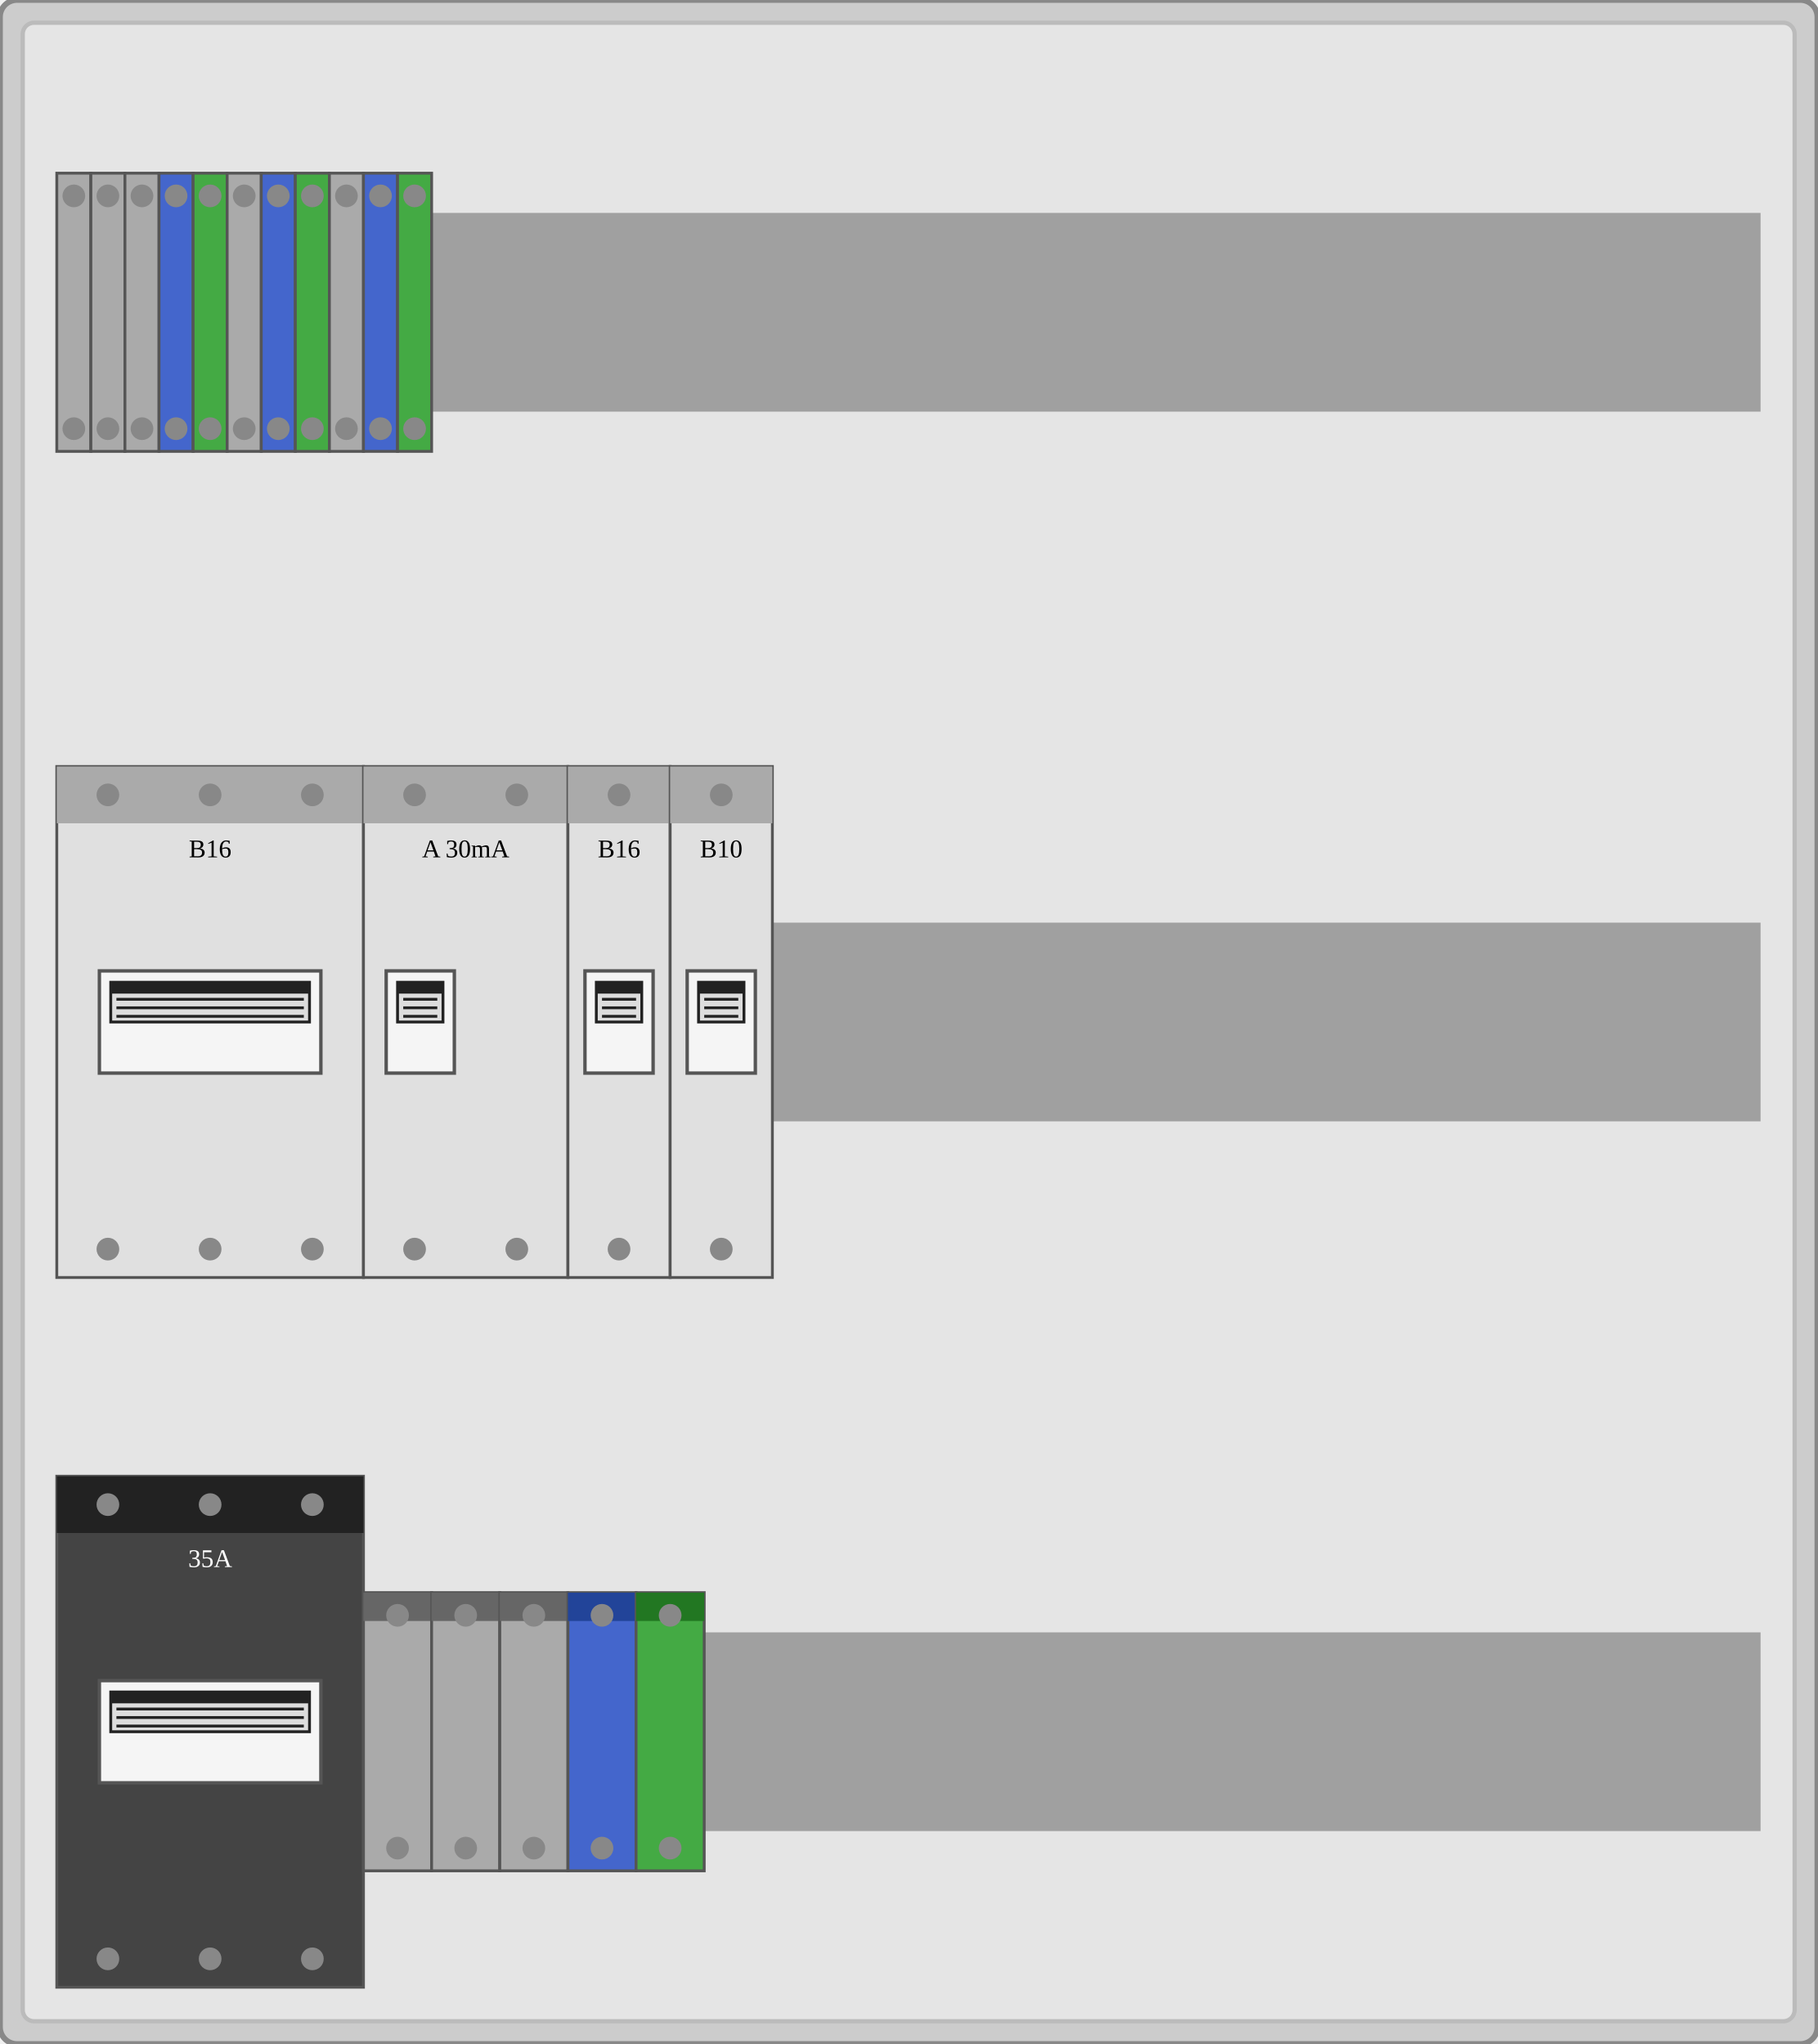
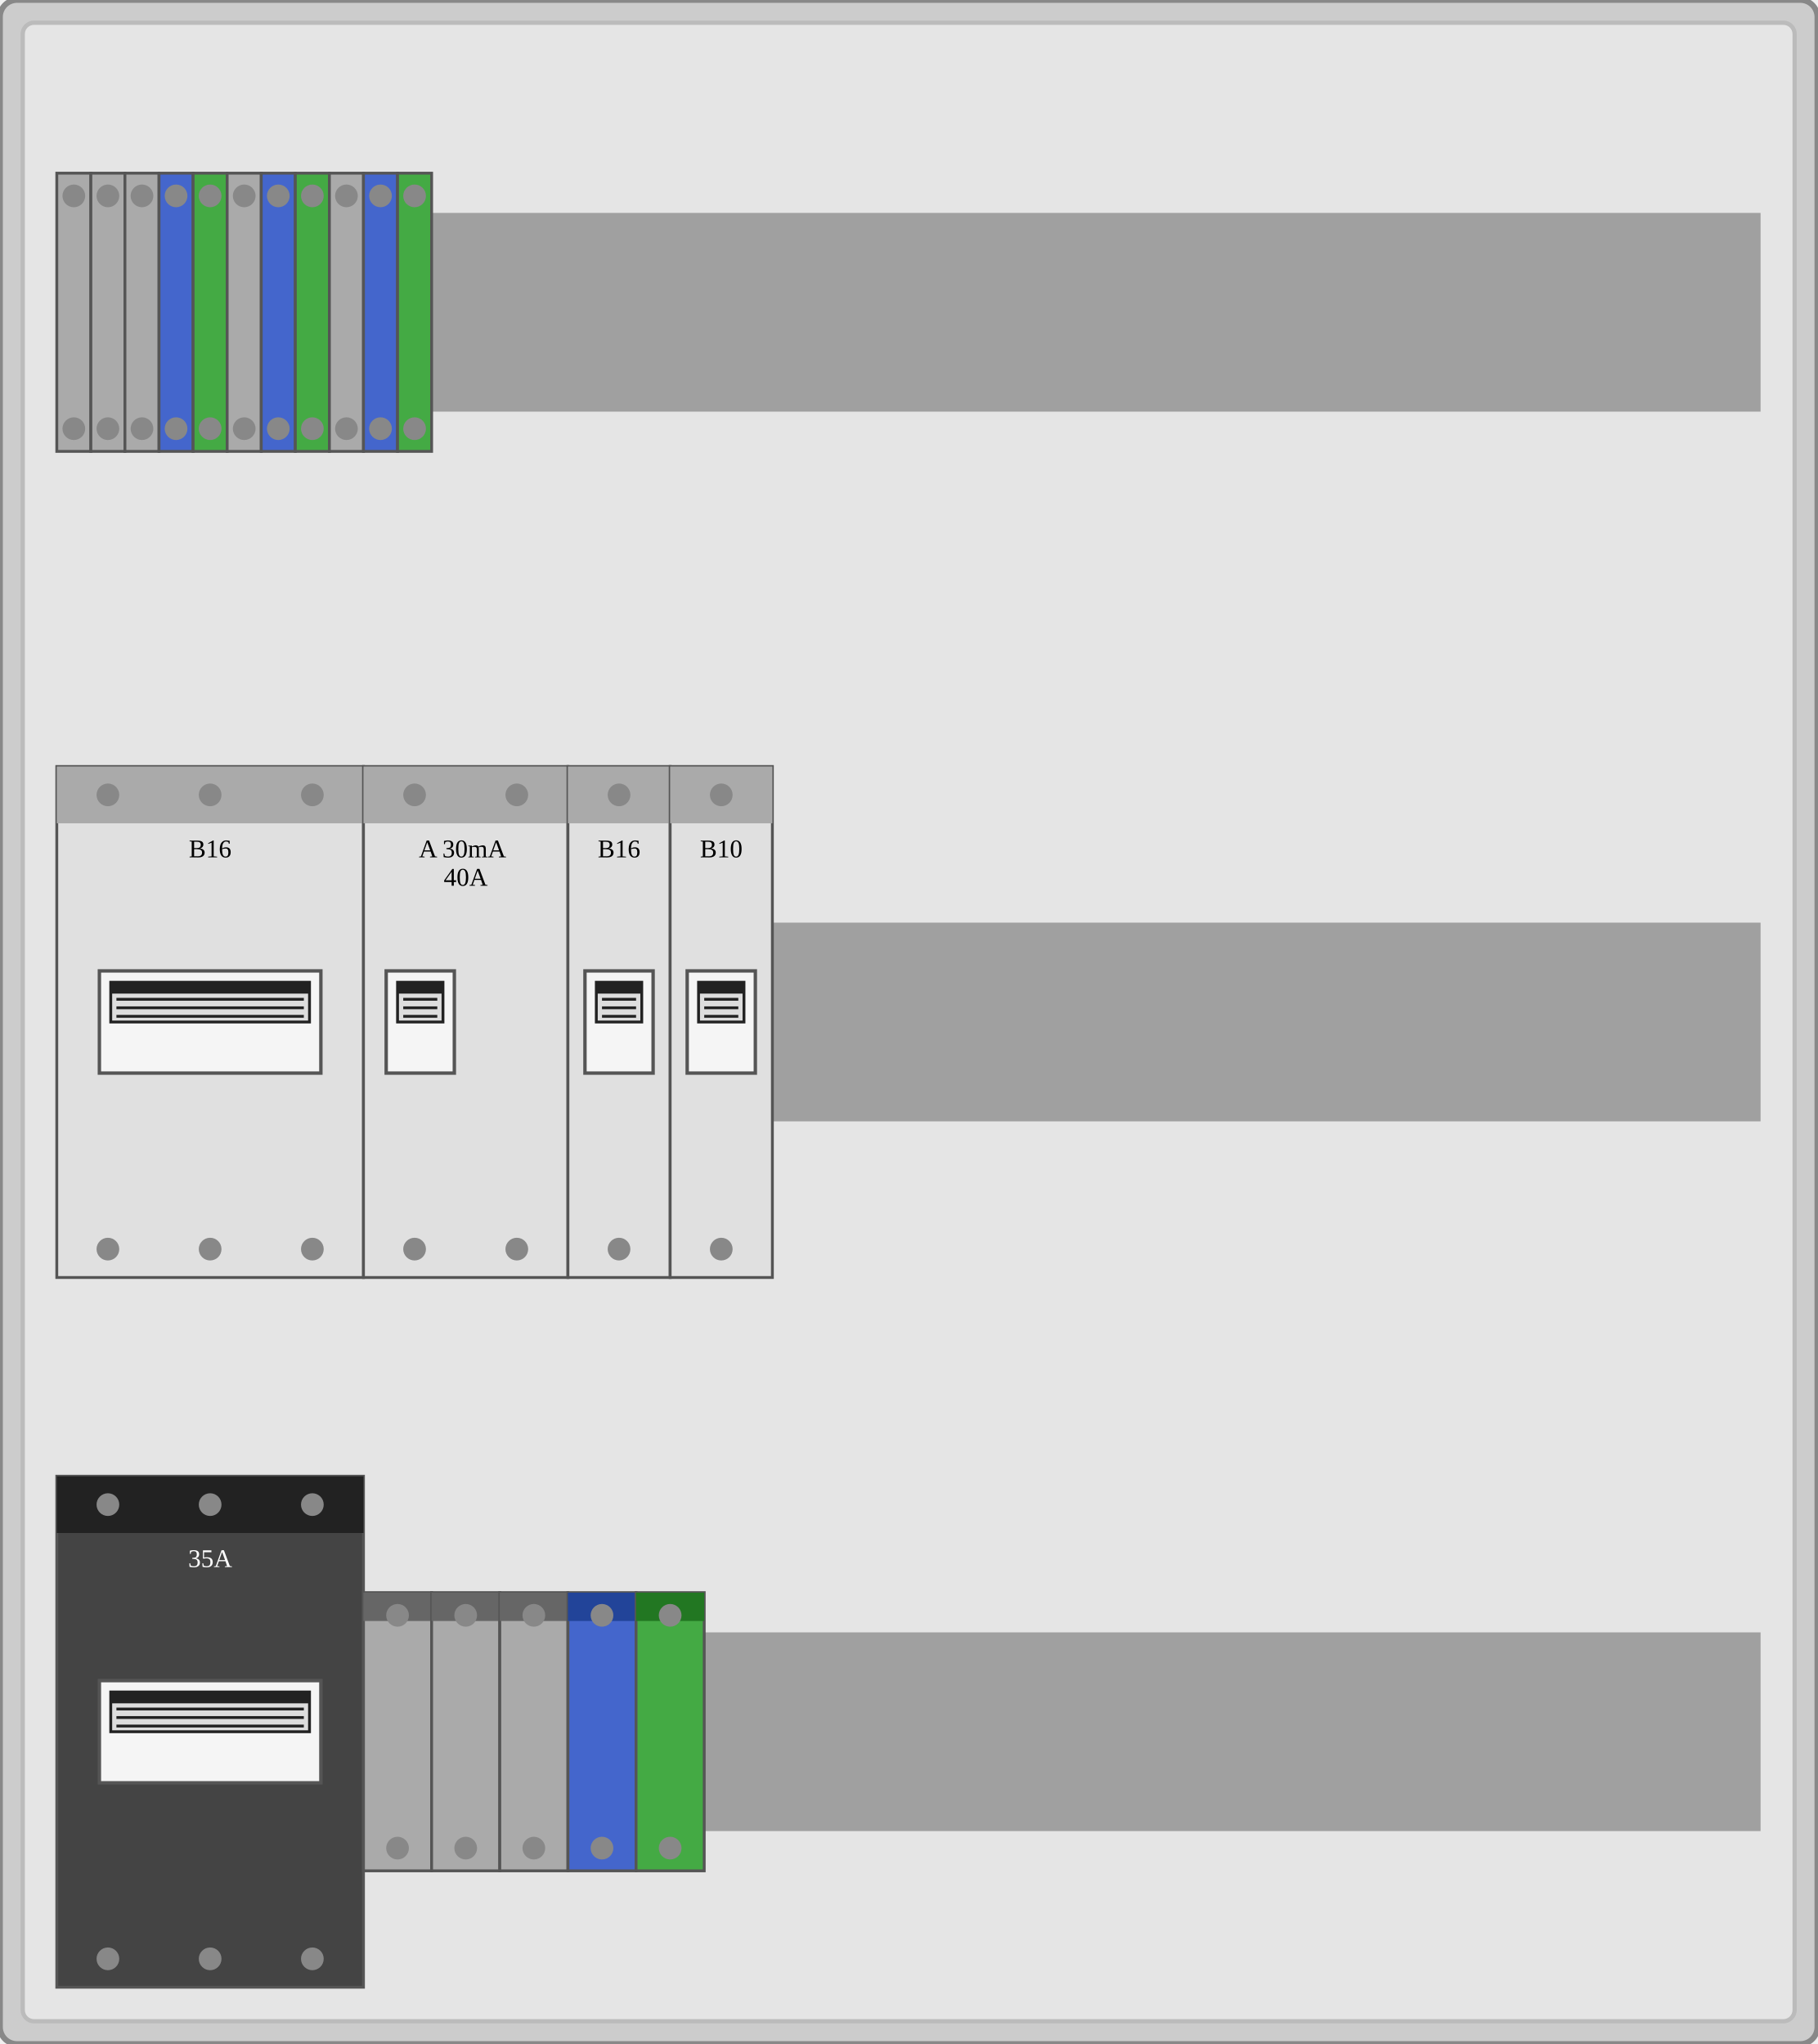
<svg xmlns="http://www.w3.org/2000/svg" width="640" height="720" viewBox="0 0 640 720">
  <rect x="0" y="0" width="640" height="720" rx="6" fill="#cccccc" stroke="#888888" stroke-width="2" />
  <rect x="8" y="8" width="624" height="704" rx="4" fill="#e5e5e5" stroke="#bbbbbb" stroke-width="1.5" />
  <g transform="translate(20, 20)">
    <rect x="0" y="55" width="600" height="70" fill="#a0a0a0" />
    <rect x="0" y="41" width="12" height="98" fill="#aaaaaa" stroke="#555555" stroke-width="1" />
    <circle cx="6" cy="49" r="4" fill="#888888" data-querschnitt="2.5" data-farbe="schwarz" data-netz="N20" style="cursor: pointer;" />
    <circle cx="6" cy="131" r="4" fill="#888888" data-querschnitt="2.5" data-farbe="schwarz" data-netz="N23" style="cursor: pointer;" />
    <rect x="12" y="41" width="12" height="98" fill="#aaaaaa" stroke="#555555" stroke-width="1" />
    <circle cx="18" cy="49" r="4" fill="#888888" data-querschnitt="2.5" data-farbe="braun" data-netz="N21" style="cursor: pointer;" />
    <circle cx="18" cy="131" r="4" fill="#888888" data-querschnitt="2.5" data-farbe="braun" data-netz="N24" style="cursor: pointer;" />
    <rect x="24" y="41" width="12" height="98" fill="#aaaaaa" stroke="#555555" stroke-width="1" />
    <circle cx="30" cy="49" r="4" fill="#888888" data-querschnitt="2.5" data-farbe="grau" data-netz="N22" style="cursor: pointer;" />
    <circle cx="30" cy="131" r="4" fill="#888888" data-querschnitt="2.5" data-farbe="grau" data-netz="N25" style="cursor: pointer;" />
    <rect x="36" y="41" width="12" height="98" fill="#4466cc" stroke="#555555" stroke-width="1" />
    <circle cx="42" cy="49" r="4" fill="#888888" data-querschnitt="10" data-farbe="blau" data-netz="N12" style="cursor: pointer;" />
    <circle cx="42" cy="131" r="4" fill="#888888" data-querschnitt="2.5" data-farbe="blau" data-netz="N26" style="cursor: pointer;" />
    <rect x="48" y="41" width="12" height="98" fill="#44aa44" stroke="#555555" stroke-width="1" />
    <circle cx="54" cy="49" r="4" fill="#888888" data-querschnitt="2.5" data-farbe="gn-ge" data-netz="N30" style="cursor: pointer;" />
    <circle cx="54" cy="131" r="4" fill="#888888" data-querschnitt="2.5" data-farbe="gn-ge" data-netz="N27" style="cursor: pointer;" />
    <rect x="60" y="41" width="12" height="98" fill="#aaaaaa" stroke="#555555" stroke-width="1" />
    <circle cx="66" cy="49" r="4" fill="#888888" data-querschnitt="2.5" data-farbe="schwarz" data-netz="N43" style="cursor: pointer;" />
    <circle cx="66" cy="131" r="4" fill="#888888" data-querschnitt="2.5" data-farbe="schwarz" data-netz="N45" style="cursor: pointer;" />
    <rect x="72" y="41" width="12" height="98" fill="#4466cc" stroke="#555555" stroke-width="1" />
    <circle cx="78" cy="49" r="4" fill="#888888" data-querschnitt="2.5" data-farbe="blau" data-netz="N42" style="cursor: pointer;" />
    <circle cx="78" cy="131" r="4" fill="#888888" data-querschnitt="2.5" data-farbe="blau" data-netz="N46" style="cursor: pointer;" />
    <rect x="84" y="41" width="12" height="98" fill="#44aa44" stroke="#555555" stroke-width="1" />
    <circle cx="90" cy="49" r="4" fill="#888888" data-querschnitt="2.5" data-farbe="gn-ge" data-netz="N47" style="cursor: pointer;" />
    <circle cx="90" cy="131" r="4" fill="#888888" data-querschnitt="2.5" data-farbe="gn-ge" data-netz="N47" style="cursor: pointer;" />
    <rect x="96" y="41" width="12" height="98" fill="#aaaaaa" stroke="#555555" stroke-width="1" />
    <circle cx="102" cy="49" r="4" fill="#888888" data-querschnitt="2.5" data-farbe="schwarz" data-netz="N44" style="cursor: pointer;" />
    <circle cx="102" cy="131" r="4" fill="#888888" data-querschnitt="2.5" data-farbe="schwarz" data-netz="N48" style="cursor: pointer;" />
    <rect x="108" y="41" width="12" height="98" fill="#4466cc" stroke="#555555" stroke-width="1" />
    <circle cx="114" cy="49" r="4" fill="#888888" data-querschnitt="2.5" data-farbe="blau" data-netz="N42" style="cursor: pointer;" />
    <circle cx="114" cy="131" r="4" fill="#888888" data-querschnitt="2.5" data-farbe="blau" data-netz="N49" style="cursor: pointer;" />
    <rect x="120" y="41" width="12" height="98" fill="#44aa44" stroke="#555555" stroke-width="1" />
    <circle cx="126" cy="49" r="4" fill="#888888" data-querschnitt="2.5" data-farbe="gn-ge" data-netz="N52" style="cursor: pointer;" />
    <circle cx="126" cy="131" r="4" fill="#888888" data-querschnitt="2.5" data-farbe="gn-ge" data-netz="N52" style="cursor: pointer;" />
    <rect x="0" y="305" width="600" height="70" fill="#a0a0a0" />
    <rect x="0" y="250" width="108" height="180" fill="#e0e0e0" stroke="#555555" stroke-width="1" />
    <rect x="0" y="250" width="108" height="20" fill="#aaaaaa" />
-     <text x="54" y="282" text-anchor="middle" font-size="9" fill="#000000">B16</text>
+     <text x="54" y="282" text-anchor="middle" font-size="9" fill="#000000">
+       <tspan x="54" dy="0">B16</tspan>
+     </text>
    <g style="cursor: pointer;">
      <rect x="15" y="322" width="78" height="36" fill="#f5f5f5" stroke="#555555" stroke-width="1.2" />
      <g>
        <rect x="19" y="326" width="70" height="14" fill="#dddddd" stroke="#222222" stroke-width="1" />
        <rect x="19" y="326" width="70" height="4" fill="#222222" />
        <line x1="21" x2="87" y1="332" y2="332" stroke="#222222" stroke-width="1" />
        <line x1="21" x2="87" y1="335" y2="335" stroke="#222222" stroke-width="1" />
        <line x1="21" x2="87" y1="338" y2="338" stroke="#222222" stroke-width="1" />
      </g>
    </g>
    <circle cx="18" cy="260" r="4" fill="#888888" data-querschnitt="10" data-farbe="schwarz" data-netz="N9" style="cursor: pointer;" />
    <circle cx="18" cy="420" r="4" fill="#888888" data-querschnitt="2.5" data-farbe="schwarz" data-netz="N20" style="cursor: pointer;" />
    <circle cx="54" cy="260" r="4" fill="#888888" data-querschnitt="10" data-farbe="braun" data-netz="N10" style="cursor: pointer;" />
    <circle cx="54" cy="420" r="4" fill="#888888" data-querschnitt="2.5" data-farbe="braun" data-netz="N21" style="cursor: pointer;" />
    <circle cx="90" cy="260" r="4" fill="#888888" data-querschnitt="10" data-farbe="grau" data-netz="N11" style="cursor: pointer;" />
    <circle cx="90" cy="420" r="4" fill="#888888" data-querschnitt="2.5" data-farbe="grau" data-netz="N22" style="cursor: pointer;" />
    <rect x="108" y="250" width="72" height="180" fill="#e0e0e0" stroke="#555555" stroke-width="1" />
    <rect x="108" y="250" width="72" height="20" fill="#aaaaaa" />
-     <text x="144" y="282" text-anchor="middle" font-size="9" fill="#000000">A 30mA</text>
+     <text x="144" y="282" text-anchor="middle" font-size="9" fill="#000000">
+       <tspan x="144" dy="0">A 30mA</tspan>
+       <tspan x="144" dy="10">40A</tspan>
+     </text>
    <g style="cursor: pointer;">
      <rect x="116" y="322" width="24" height="36" fill="#f5f5f5" stroke="#555555" stroke-width="1.2" />
      <g>
        <rect x="120" y="326" width="16" height="14" fill="#dddddd" stroke="#222222" stroke-width="1" />
        <rect x="120" y="326" width="16" height="4" fill="#222222" />
        <line x1="122" x2="134" y1="332" y2="332" stroke="#222222" stroke-width="1" />
        <line x1="122" x2="134" y1="335" y2="335" stroke="#222222" stroke-width="1" />
        <line x1="122" x2="134" y1="338" y2="338" stroke="#222222" stroke-width="1" />
      </g>
    </g>
    <circle cx="126" cy="260" r="4" fill="#888888" data-querschnitt="10" data-farbe="schwarz" data-netz="N9" style="cursor: pointer;" />
    <circle cx="126" cy="420" r="4" fill="#888888" data-querschnitt="2.5" data-farbe="schwarz" data-netz="N40" data-netz-weitere="N41" style="cursor: pointer;" />
    <circle cx="162" cy="260" r="4" fill="#888888" data-querschnitt="10" data-farbe="blau" data-netz="N12" style="cursor: pointer;" />
    <circle cx="162" cy="420" r="4" fill="#888888" data-querschnitt="2.5" data-farbe="blau" data-netz="N42" style="cursor: pointer;" />
    <rect x="180" y="250" width="36" height="180" fill="#e0e0e0" stroke="#555555" stroke-width="1" />
    <rect x="180" y="250" width="36" height="20" fill="#aaaaaa" />
-     <text x="198" y="282" text-anchor="middle" font-size="9" fill="#000000">B16</text>
+     <text x="198" y="282" text-anchor="middle" font-size="9" fill="#000000">
+       <tspan x="198" dy="0">B16</tspan>
+     </text>
    <g style="cursor: pointer;">
      <rect x="186" y="322" width="24" height="36" fill="#f5f5f5" stroke="#555555" stroke-width="1.2" />
      <g>
        <rect x="190" y="326" width="16" height="14" fill="#dddddd" stroke="#222222" stroke-width="1" />
        <rect x="190" y="326" width="16" height="4" fill="#222222" />
        <line x1="192" x2="204" y1="332" y2="332" stroke="#222222" stroke-width="1" />
        <line x1="192" x2="204" y1="335" y2="335" stroke="#222222" stroke-width="1" />
        <line x1="192" x2="204" y1="338" y2="338" stroke="#222222" stroke-width="1" />
      </g>
    </g>
    <circle cx="198" cy="260" r="4" fill="#888888" data-querschnitt="2.5" data-farbe="schwarz" data-netz="N40" style="cursor: pointer;" />
    <circle cx="198" cy="420" r="4" fill="#888888" data-querschnitt="2.5" data-farbe="schwarz" data-netz="N43" style="cursor: pointer;" />
    <rect x="216" y="250" width="36" height="180" fill="#e0e0e0" stroke="#555555" stroke-width="1" />
    <rect x="216" y="250" width="36" height="20" fill="#aaaaaa" />
-     <text x="234" y="282" text-anchor="middle" font-size="9" fill="#000000">B10</text>
+     <text x="234" y="282" text-anchor="middle" font-size="9" fill="#000000">
+       <tspan x="234" dy="0">B10</tspan>
+     </text>
    <g style="cursor: pointer;">
      <rect x="222" y="322" width="24" height="36" fill="#f5f5f5" stroke="#555555" stroke-width="1.2" />
      <g>
        <rect x="226" y="326" width="16" height="14" fill="#dddddd" stroke="#222222" stroke-width="1" />
        <rect x="226" y="326" width="16" height="4" fill="#222222" />
        <line x1="228" x2="240" y1="332" y2="332" stroke="#222222" stroke-width="1" />
        <line x1="228" x2="240" y1="335" y2="335" stroke="#222222" stroke-width="1" />
        <line x1="228" x2="240" y1="338" y2="338" stroke="#222222" stroke-width="1" />
      </g>
    </g>
    <circle cx="234" cy="260" r="4" fill="#888888" data-querschnitt="2.5" data-farbe="schwarz" data-netz="N41" style="cursor: pointer;" />
    <circle cx="234" cy="420" r="4" fill="#888888" data-querschnitt="2.5" data-farbe="schwarz" data-netz="N44" style="cursor: pointer;" />
    <rect x="0" y="555" width="600" height="70" fill="#a0a0a0" />
    <rect x="0" y="500" width="108" height="180" fill="#444444" stroke="#555555" stroke-width="1" />
    <rect x="0" y="500" width="108" height="20" fill="#222222" />
-     <text x="54" y="532" text-anchor="middle" font-size="9" fill="#ffffff">35A</text>
+     <text x="54" y="532" text-anchor="middle" font-size="9" fill="#ffffff">
+       <tspan x="54" dy="0">35A</tspan>
+     </text>
    <g style="cursor: pointer;">
      <rect x="15" y="572" width="78" height="36" fill="#f5f5f5" stroke="#555555" stroke-width="1.2" />
      <g>
        <rect x="19" y="576" width="70" height="14" fill="#dddddd" stroke="#222222" stroke-width="1" />
        <rect x="19" y="576" width="70" height="4" fill="#222222" />
        <line x1="21" x2="87" y1="582" y2="582" stroke="#222222" stroke-width="1" />
        <line x1="21" x2="87" y1="585" y2="585" stroke="#222222" stroke-width="1" />
        <line x1="21" x2="87" y1="588" y2="588" stroke="#222222" stroke-width="1" />
      </g>
    </g>
    <circle cx="18" cy="510" r="4" fill="#888888" data-querschnitt="10" data-farbe="schwarz" data-netz="N6" style="cursor: pointer;" />
    <circle cx="18" cy="670" r="4" fill="#888888" data-querschnitt="10" data-farbe="schwarz" data-netz="N9" style="cursor: pointer;" />
    <circle cx="54" cy="510" r="4" fill="#888888" data-querschnitt="10" data-farbe="braun" data-netz="N7" style="cursor: pointer;" />
    <circle cx="54" cy="670" r="4" fill="#888888" data-querschnitt="10" data-farbe="braun" data-netz="N10" style="cursor: pointer;" />
    <circle cx="90" cy="510" r="4" fill="#888888" data-querschnitt="10" data-farbe="grau" data-netz="N8" style="cursor: pointer;" />
    <circle cx="90" cy="670" r="4" fill="#888888" data-querschnitt="10" data-farbe="grau" data-netz="N11" style="cursor: pointer;" />
    <rect x="108" y="541" width="24" height="98" fill="#aaaaaa" stroke="#555555" stroke-width="1" />
    <rect x="108" y="541" width="24" height="10" fill="#666666" />
    <circle cx="120" cy="549" r="4" fill="#888888" data-querschnitt="16" data-farbe="schwarz" data-netz="N1" style="cursor: pointer;" />
    <circle cx="120" cy="631" r="4" fill="#888888" data-querschnitt="10" data-farbe="schwarz" data-netz="N6" style="cursor: pointer;" />
    <rect x="132" y="541" width="24" height="98" fill="#aaaaaa" stroke="#555555" stroke-width="1" />
    <rect x="132" y="541" width="24" height="10" fill="#666666" />
    <circle cx="144" cy="549" r="4" fill="#888888" data-querschnitt="16" data-farbe="braun" data-netz="N2" style="cursor: pointer;" />
    <circle cx="144" cy="631" r="4" fill="#888888" data-querschnitt="10" data-farbe="braun" data-netz="N7" style="cursor: pointer;" />
    <rect x="156" y="541" width="24" height="98" fill="#aaaaaa" stroke="#555555" stroke-width="1" />
    <rect x="156" y="541" width="24" height="10" fill="#666666" />
    <circle cx="168" cy="549" r="4" fill="#888888" data-querschnitt="16" data-farbe="grau" data-netz="N3" style="cursor: pointer;" />
    <circle cx="168" cy="631" r="4" fill="#888888" data-querschnitt="10" data-farbe="grau" data-netz="N8" style="cursor: pointer;" />
    <rect x="180" y="541" width="24" height="98" fill="#4466cc" stroke="#555555" stroke-width="1" />
    <rect x="180" y="541" width="24" height="10" fill="#224499" />
    <circle cx="192" cy="549" r="4" fill="#888888" data-querschnitt="16" data-farbe="blau" data-netz="N4" style="cursor: pointer;" />
    <circle cx="192" cy="631" r="4" fill="#888888" data-querschnitt="10" data-farbe="blau" data-netz="N12" style="cursor: pointer;" />
    <rect x="204" y="541" width="24" height="98" fill="#44aa44" stroke="#555555" stroke-width="1" />
    <rect x="204" y="541" width="24" height="10" fill="#227722" />
    <circle cx="216" cy="549" r="4" fill="#888888" data-querschnitt="16" data-farbe="gn-ge" data-netz="N5" style="cursor: pointer;" />
    <circle cx="216" cy="631" r="4" fill="#888888" data-querschnitt="2.5" data-farbe="gn-ge" data-netz="N30" style="cursor: pointer;" />
  </g>
</svg>
